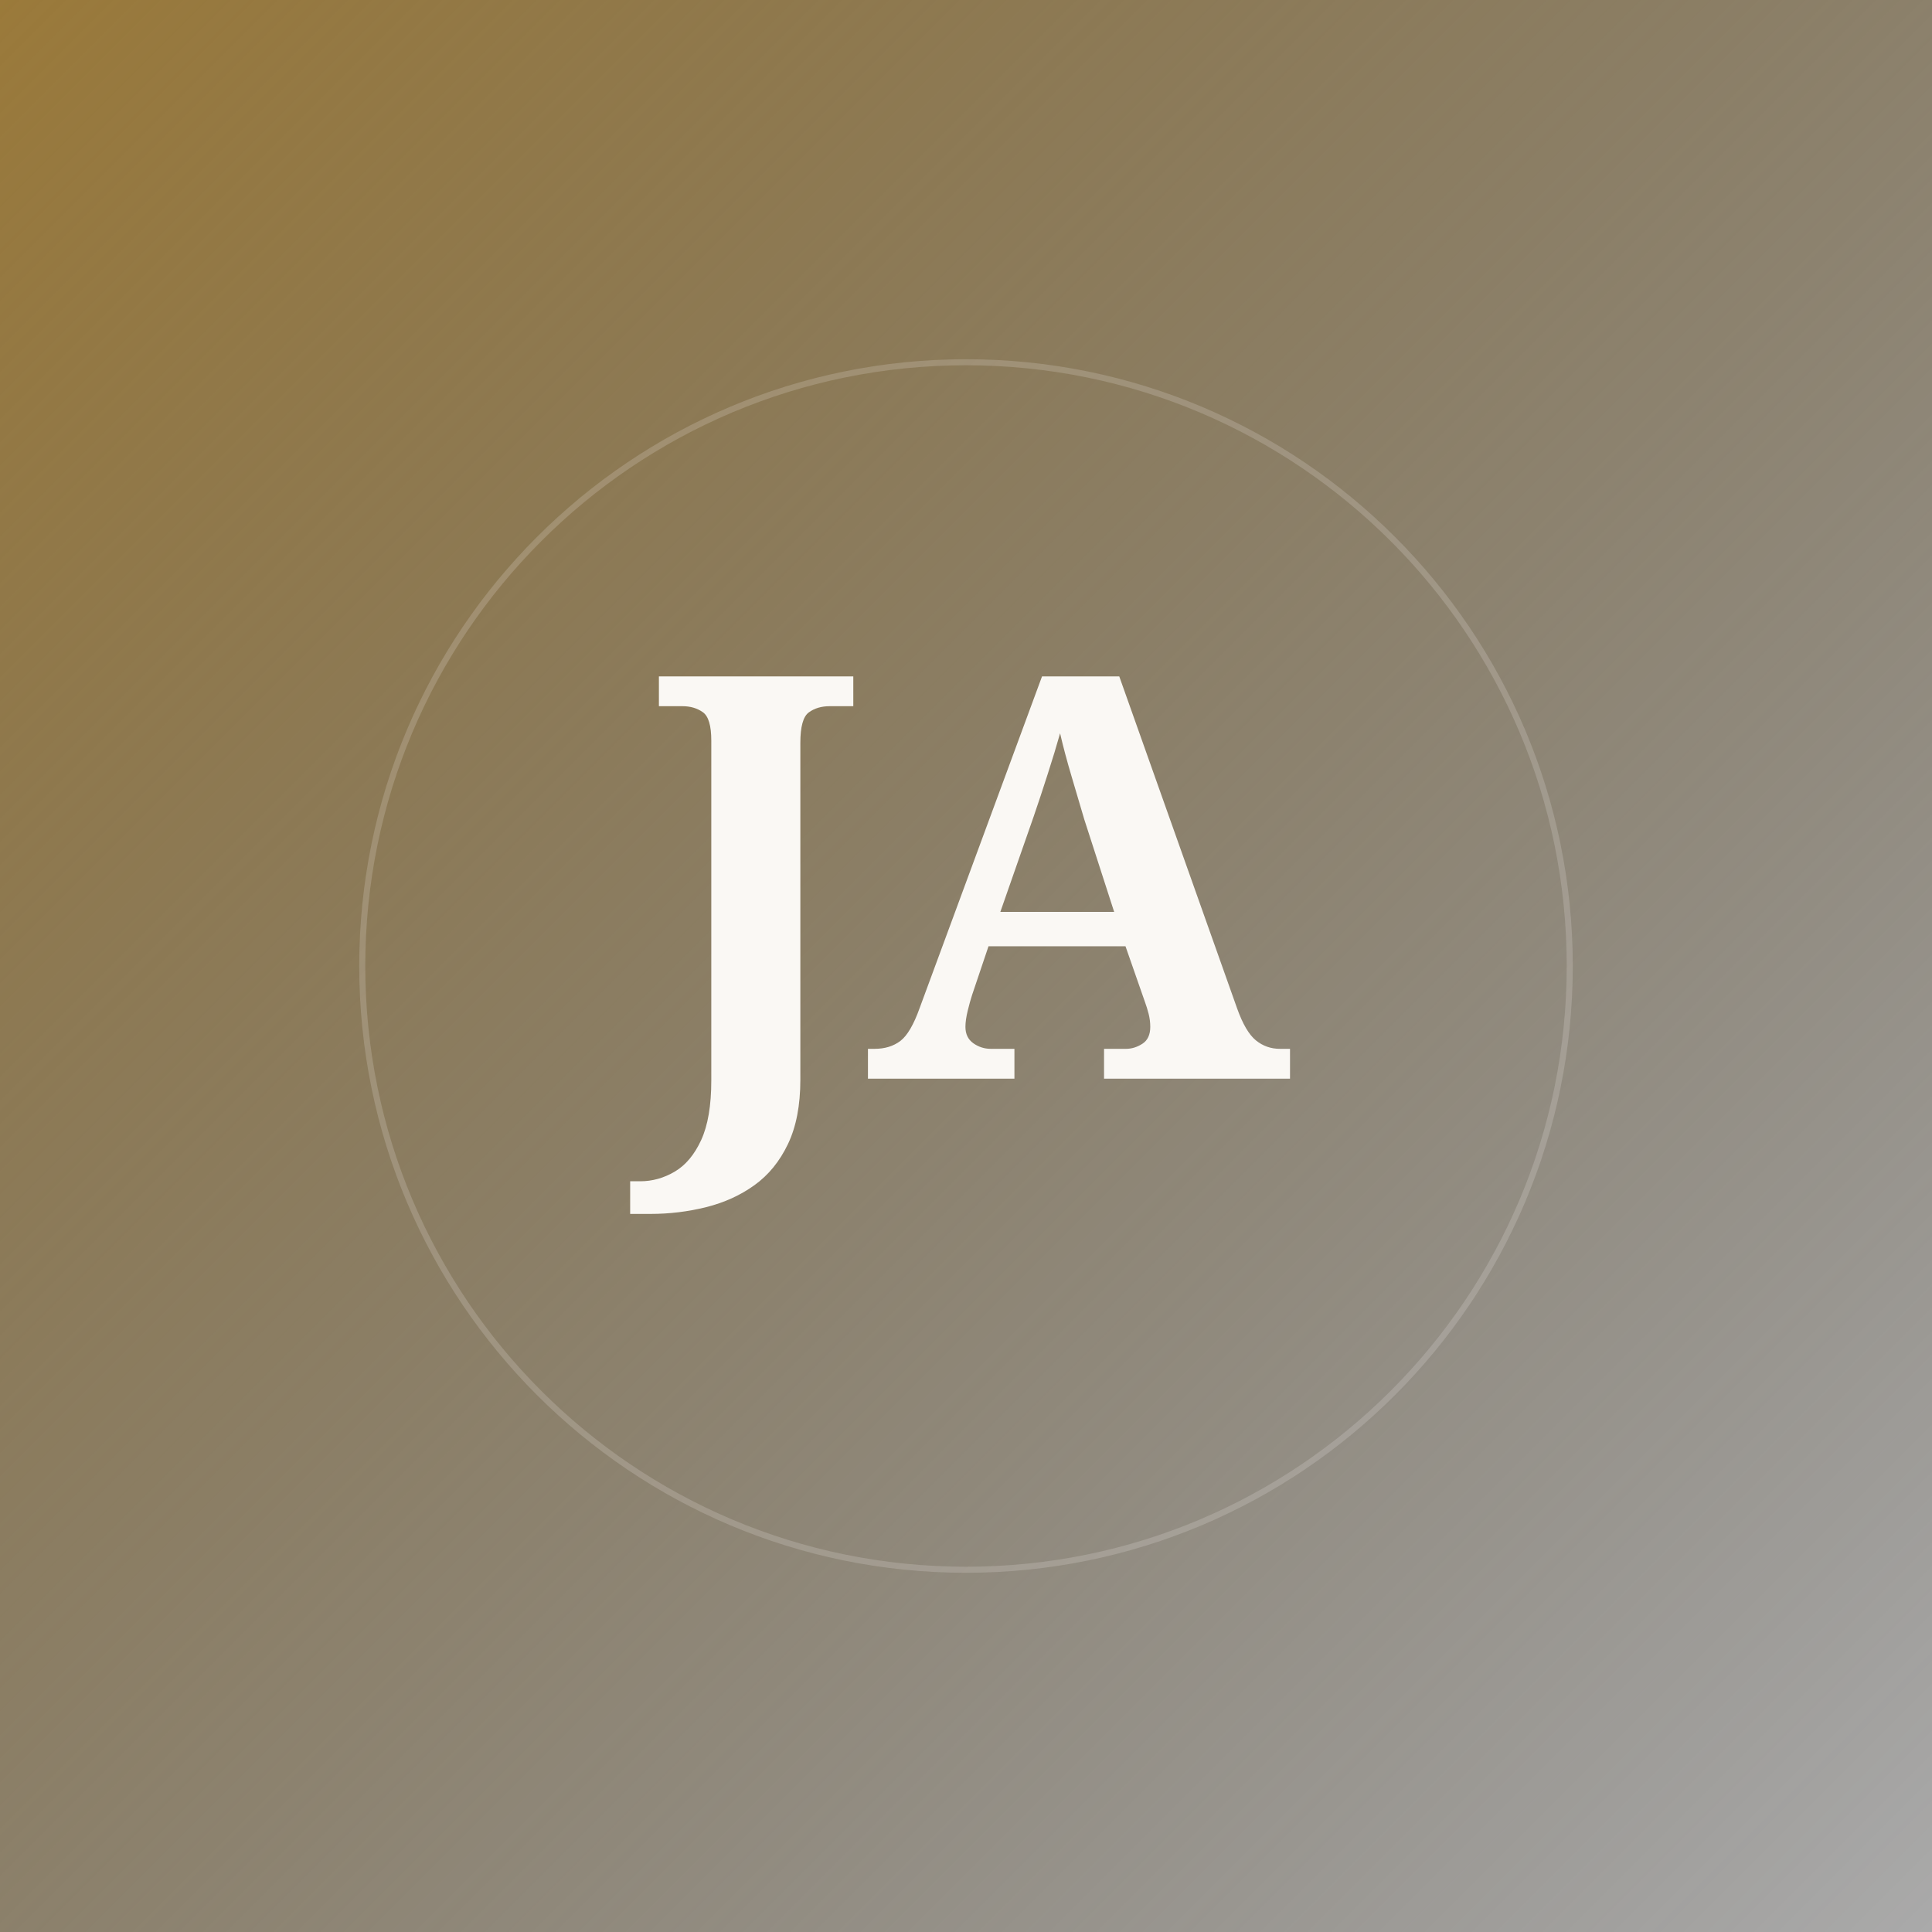
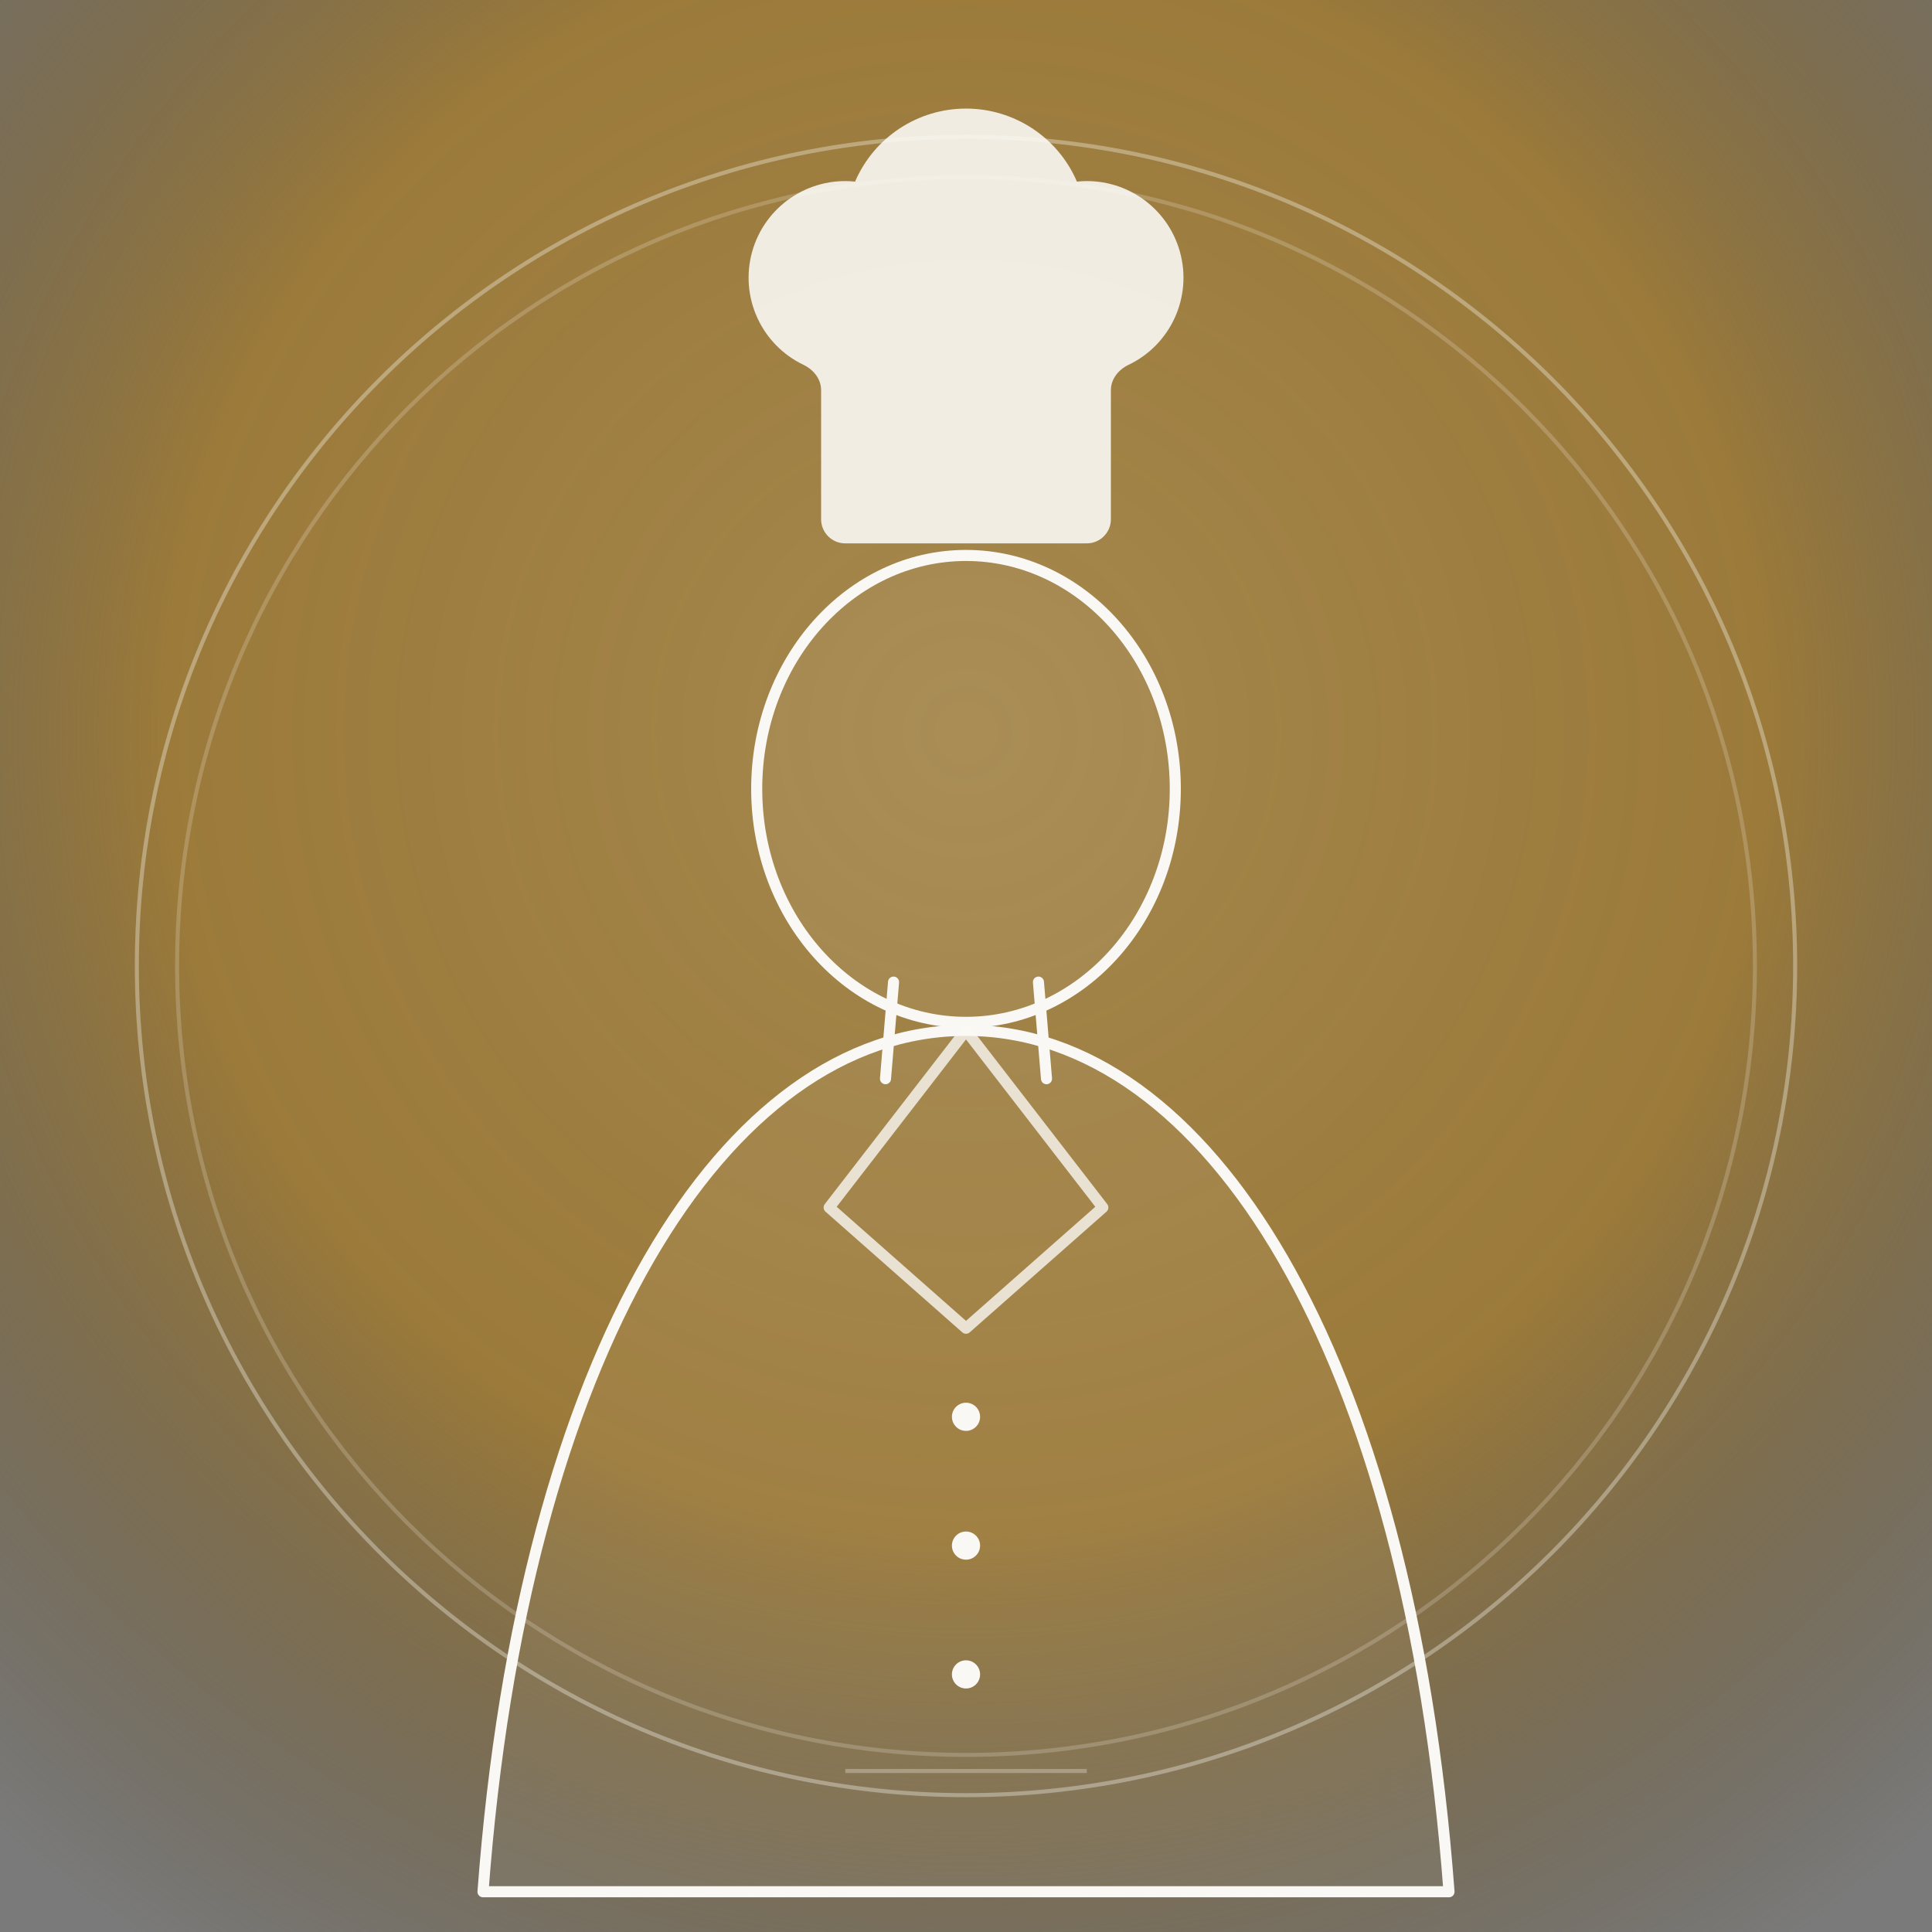
- <svg xmlns="http://www.w3.org/2000/svg" width="480" height="480" viewBox="0 0 480 480" role="img" aria-label="José Avillez">
+ <svg xmlns="http://www.w3.org/2000/svg" width="480" height="480" viewBox="0 0 480 480" role="img" aria-label="jose-avillez">
  <defs>
-     <linearGradient id="g" x1="0%" y1="0%" x2="100%" y2="100%">
-       <stop offset="0%" stop-color="#9B7A3A" />
-       <stop offset="100%" stop-color="#0D0D0D" stop-opacity="0.35" />
-     </linearGradient>
+     <radialGradient id="bg" cx="50%" cy="38%" r="75%">
+       <stop offset="0%" stop-color="#9B7A3A" stop-opacity="0.9" />
+       <stop offset="55%" stop-color="#9B7A3A" />
+       <stop offset="100%" stop-color="#0D0D0D" stop-opacity="0.55" />
+     </radialGradient>
  </defs>
-   <rect width="480" height="480" fill="url(#g)" />
-   <circle cx="240" cy="240" r="150" fill="none" stroke="#FAF8F4" stroke-opacity="0.18" stroke-width="1.5" />
-   <text x="240" y="268" font-family="Georgia, 'Playfair Display', 'Noto Serif JP', serif" font-size="140" font-weight="700" fill="#FAF8F4" text-anchor="middle">JA</text>
+   <rect width="480" height="480" fill="url(#bg)" />
+   <circle cx="240" cy="240" r="206" fill="none" stroke="#FAF8F4" stroke-opacity="0.35" stroke-width="1" />
+   <circle cx="240" cy="240" r="196" fill="none" stroke="#FAF8F4" stroke-opacity="0.2" stroke-width="1" />
+   <g transform="translate(168,9) scale(6)" fill="#FAF8F4" fill-opacity="0.9" stroke="none">
+     <path d="M17 21a1 1 0 0 0 1-1v-5.35c0-.457.316-.844.727-1.041a4 4 0 0 0-2.134-7.589 5 5 0 0 0-9.186 0 4 4 0 0 0-2.134 7.588c.411.198.727.585.727 1.041V20a1 1 0 0 0 1 1Z" />
+     <path d="M6 17h12" />
+   </g>
+   <g fill="none" stroke="#FAF8F4" stroke-width="2.75" stroke-linecap="round" stroke-linejoin="round">
+     <ellipse cx="240" cy="196" rx="52" ry="58" fill="#FAF8F4" fill-opacity="0.05" />
+     <path d="M 222 244 L 220 268 M 258 244 L 260 268" />
+     <path d="M 240 256              C 180 256 130 336 120 470              L 360 470              C 350 336 300 256 240 256 Z" fill="#FAF8F4" fill-opacity="0.05" />
+     <path d="M 240 256 L 206 300 L 240 330 L 274 300 Z" stroke-opacity="0.8" />
+     <circle cx="240" cy="352" r="3.5" fill="#FAF8F4" stroke="none" />
+     <circle cx="240" cy="384" r="3.5" fill="#FAF8F4" stroke="none" />
+     <circle cx="240" cy="416" r="3.5" fill="#FAF8F4" stroke="none" />
+   </g>
+   <path d="M 210 440 L 270 440" stroke="#FAF8F4" stroke-opacity="0.3" stroke-width="1" />
</svg>
